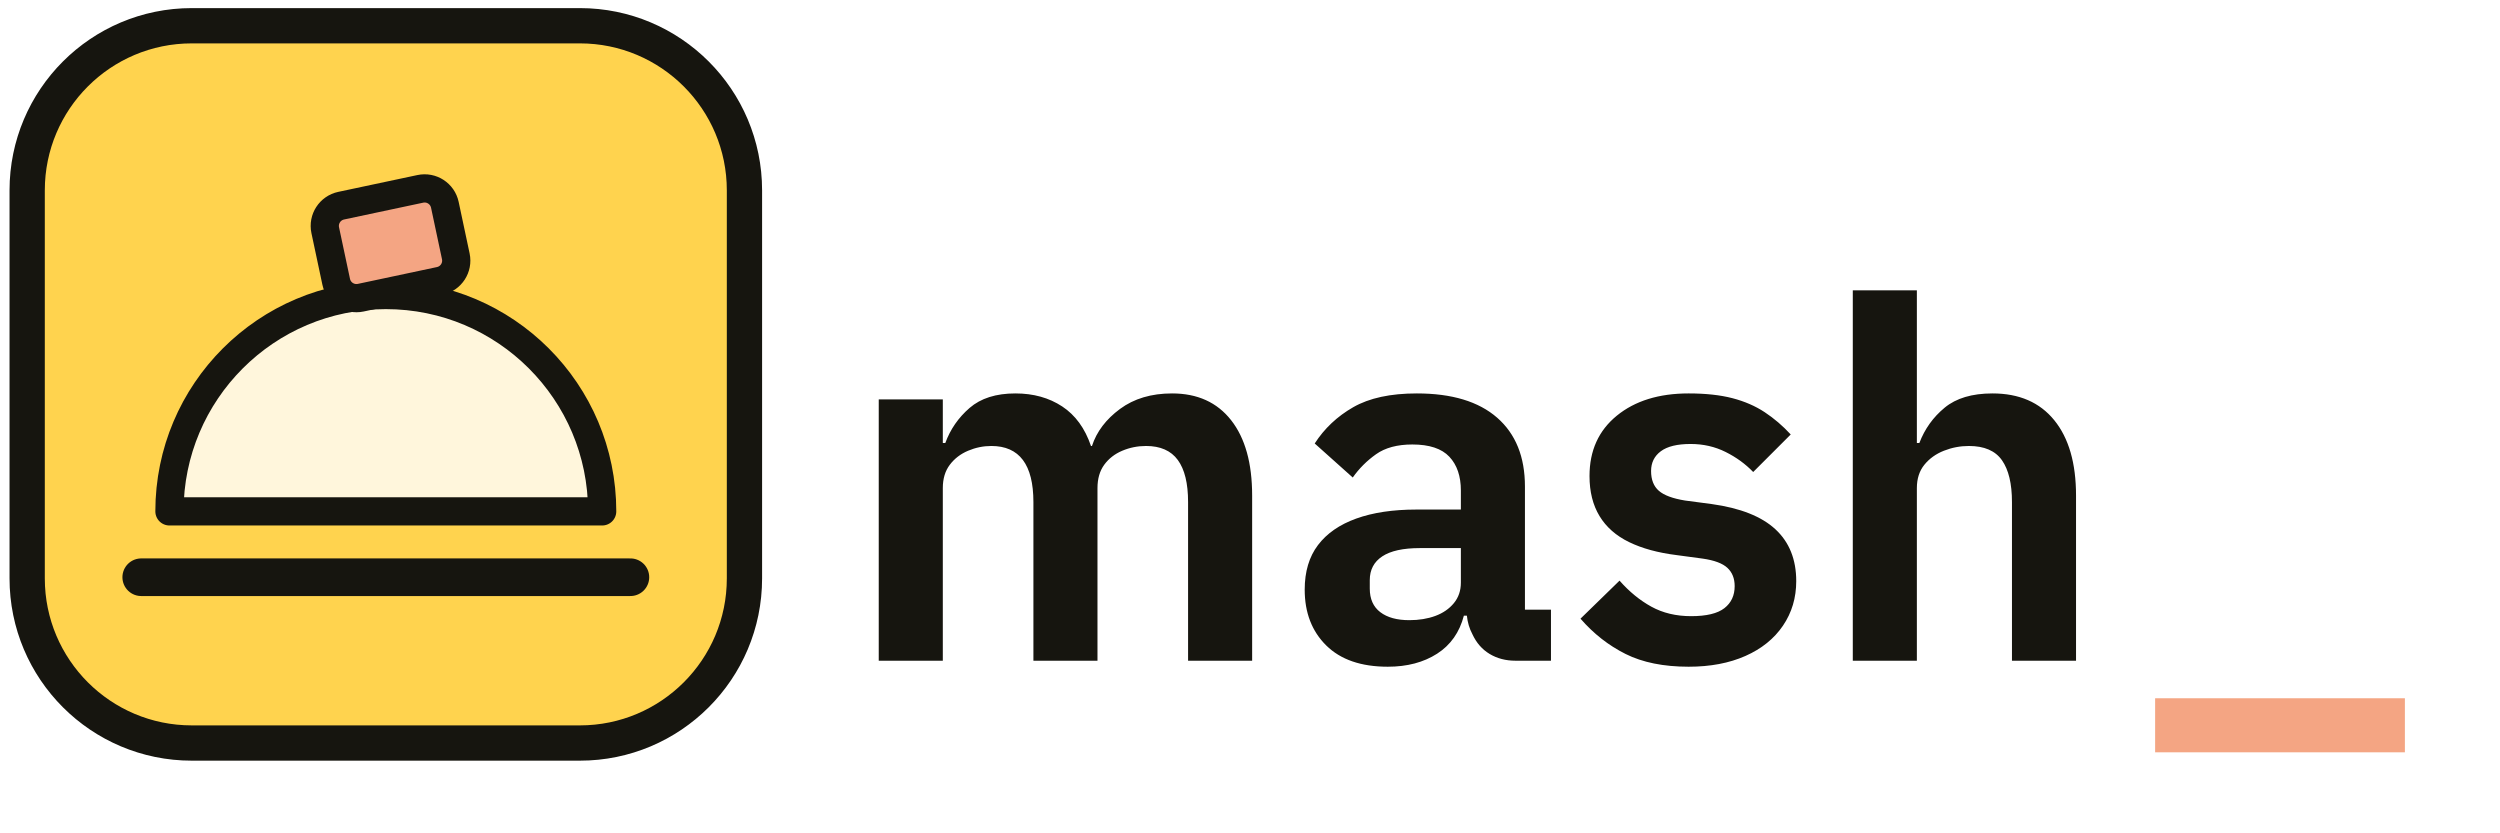
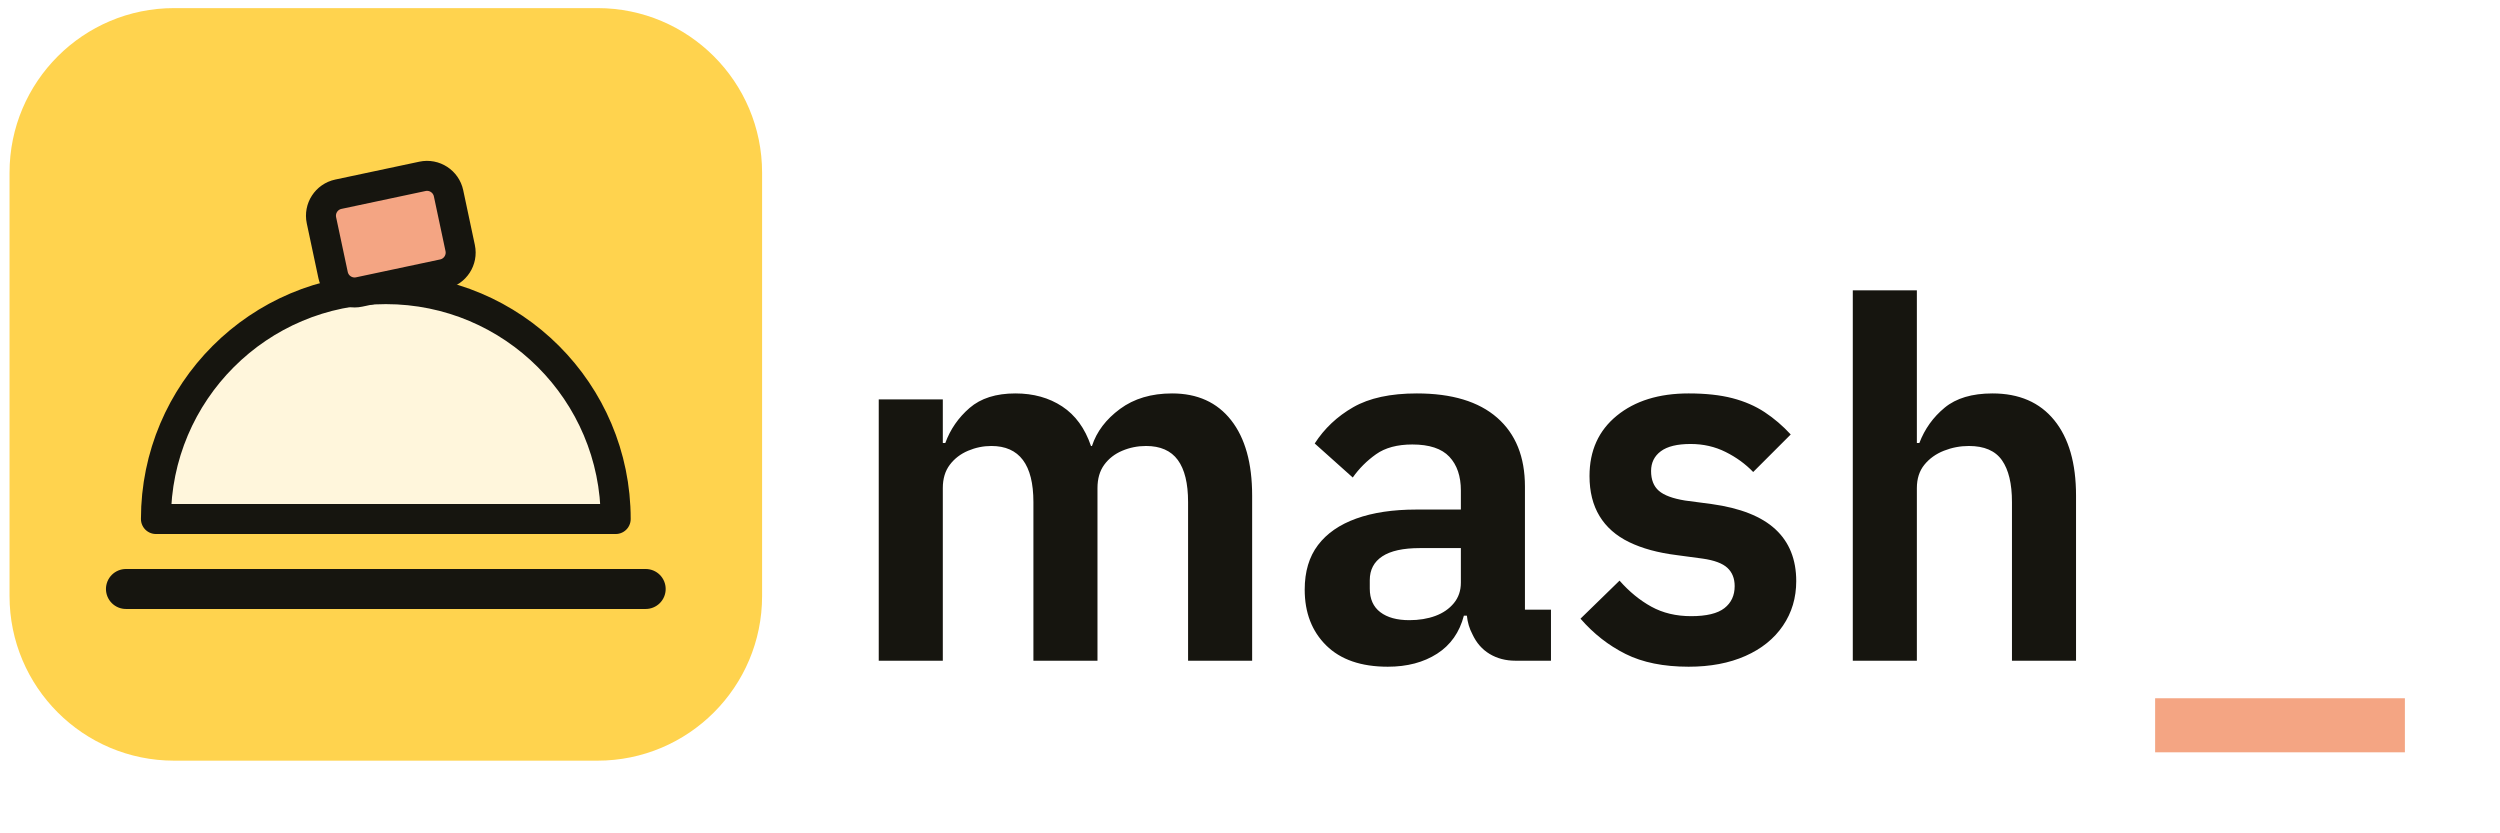
<svg xmlns="http://www.w3.org/2000/svg" viewBox="-160.0 -1320.0 4994.6 1663.0" role="img" aria-label="Mash">
  <g transform="translate(-140.95 -1303.81) scale(23.4921)">
-     <rect x="1.5" y="1.5" width="61" height="61" rx="14" fill="#ffd34e" stroke="#16150f" stroke-width="3" />
-     <g transform="translate(6.4 5.2) scale(.8)">
+     <rect width="64" height="64" rx="14" fill="#ffd34e" />
+     <g transform="translate(4.8 3.5) scale(.85)">
      <path d="M9 47a23 23 0 0 1 46 0z" fill="#fff6dc" stroke="#16150f" stroke-width="3" stroke-linejoin="round" />
      <rect x="26" y="13.5" width="13" height="10" rx="2.2" fill="#f4a583" stroke="#16150f" stroke-width="3" transform="rotate(-12 32.5 18.5)" />
      <path d="M6 54h52" fill="none" stroke="#16150f" stroke-width="4" stroke-linecap="round" />
    </g>
  </g>
  <path d="M1723.587 0H1595.587V-522H1723.587V-435H1728.587Q1743.587 -476 1777.087 -505.0Q1810.587 -534 1868.587 -534Q1922.587 -534 1962.087 -508.0Q2001.587 -482 2019.587 -429H2021.587Q2035.587 -472 2077.587 -503.0Q2119.587 -534 2181.587 -534Q2257.587 -534 2299.587 -480.5Q2341.587 -427 2341.587 -330V0H2213.587V-317Q2213.587 -373 2193.087 -401.0Q2172.587 -429 2129.587 -429Q2104.587 -429 2082.087 -419.5Q2059.587 -410 2046.087 -391.5Q2032.587 -373 2032.587 -345V0H1904.587V-317Q1904.587 -373 1883.587 -401.0Q1862.587 -429 1820.587 -429Q1796.587 -429 1774.087 -419.5Q1751.587 -410 1737.587 -391.5Q1723.587 -373 1723.587 -345ZM2938.587 0H2867.587Q2838.587 0 2816.087 -13.5Q2793.587 -27 2781.587 -53Q2772.587 -70 2770.587 -90H2764.587Q2751.587 -40 2711.087 -14.0Q2670.587 12 2612.587 12Q2532.587 12 2489.587 -30.5Q2446.587 -73 2446.587 -142Q2446.587 -196 2473.087 -231.0Q2499.587 -266 2549.587 -284.0Q2599.587 -302 2669.587 -302H2758.587V-340Q2758.587 -383 2735.587 -407.5Q2712.587 -432 2661.587 -432Q2616.587 -432 2589.087 -412.5Q2561.587 -393 2542.587 -366L2466.587 -434Q2495.587 -479 2543.587 -506.5Q2591.587 -534 2670.587 -534Q2775.587 -534 2831.087 -485.5Q2886.587 -437 2886.587 -348V-102H2938.587ZM2758.587 -225H2676.587Q2626.587 -225 2601.587 -208.5Q2576.587 -192 2576.587 -161V-144Q2576.587 -113 2597.587 -97.0Q2618.587 -81 2655.587 -81Q2684.587 -81 2707.587 -89.5Q2730.587 -98 2744.587 -115.0Q2758.587 -132 2758.587 -156ZM3213.587 12Q3138.587 12 3087.587 -13.5Q3036.587 -39 2997.587 -84L3075.587 -160Q3104.587 -127 3139.087 -108.0Q3173.587 -89 3218.587 -89Q3264.587 -89 3285.087 -105.0Q3305.587 -121 3305.587 -149Q3305.587 -172 3291.087 -185.5Q3276.587 -199 3241.587 -204L3189.587 -211Q3133.587 -218 3094.587 -237.0Q3055.587 -256 3035.587 -289.0Q3015.587 -322 3015.587 -369Q3015.587 -445 3070.087 -489.5Q3124.587 -534 3213.587 -534Q3264.587 -534 3301.087 -524.5Q3337.587 -515 3365.587 -496.5Q3393.587 -478 3417.587 -452L3342.587 -377Q3319.587 -401 3287.587 -417.0Q3255.587 -433 3217.587 -433Q3177.587 -433 3158.087 -418.5Q3138.587 -404 3138.587 -379Q3138.587 -353 3154.087 -339.5Q3169.587 -326 3206.587 -320L3259.587 -313Q3345.587 -301 3387.087 -262.5Q3428.587 -224 3428.587 -159Q3428.587 -109 3402.087 -70.0Q3375.587 -31 3327.087 -9.5Q3278.587 12 3213.587 12ZM3541.587 0V-740H3669.587V-435H3674.587Q3690.587 -477 3725.087 -505.5Q3759.587 -534 3820.587 -534Q3900.587 -534 3944.087 -480.5Q3987.587 -427 3987.587 -330V0H3859.587V-317Q3859.587 -372 3839.587 -400.5Q3819.587 -429 3773.587 -429Q3747.587 -429 3723.587 -419.5Q3699.587 -410 3684.587 -391.5Q3669.587 -373 3669.587 -345V0Z" fill="#16150f" />
  <path d="M4644.587 183H4145.587V75H4644.587Z" fill="#f4a583" />
</svg>
